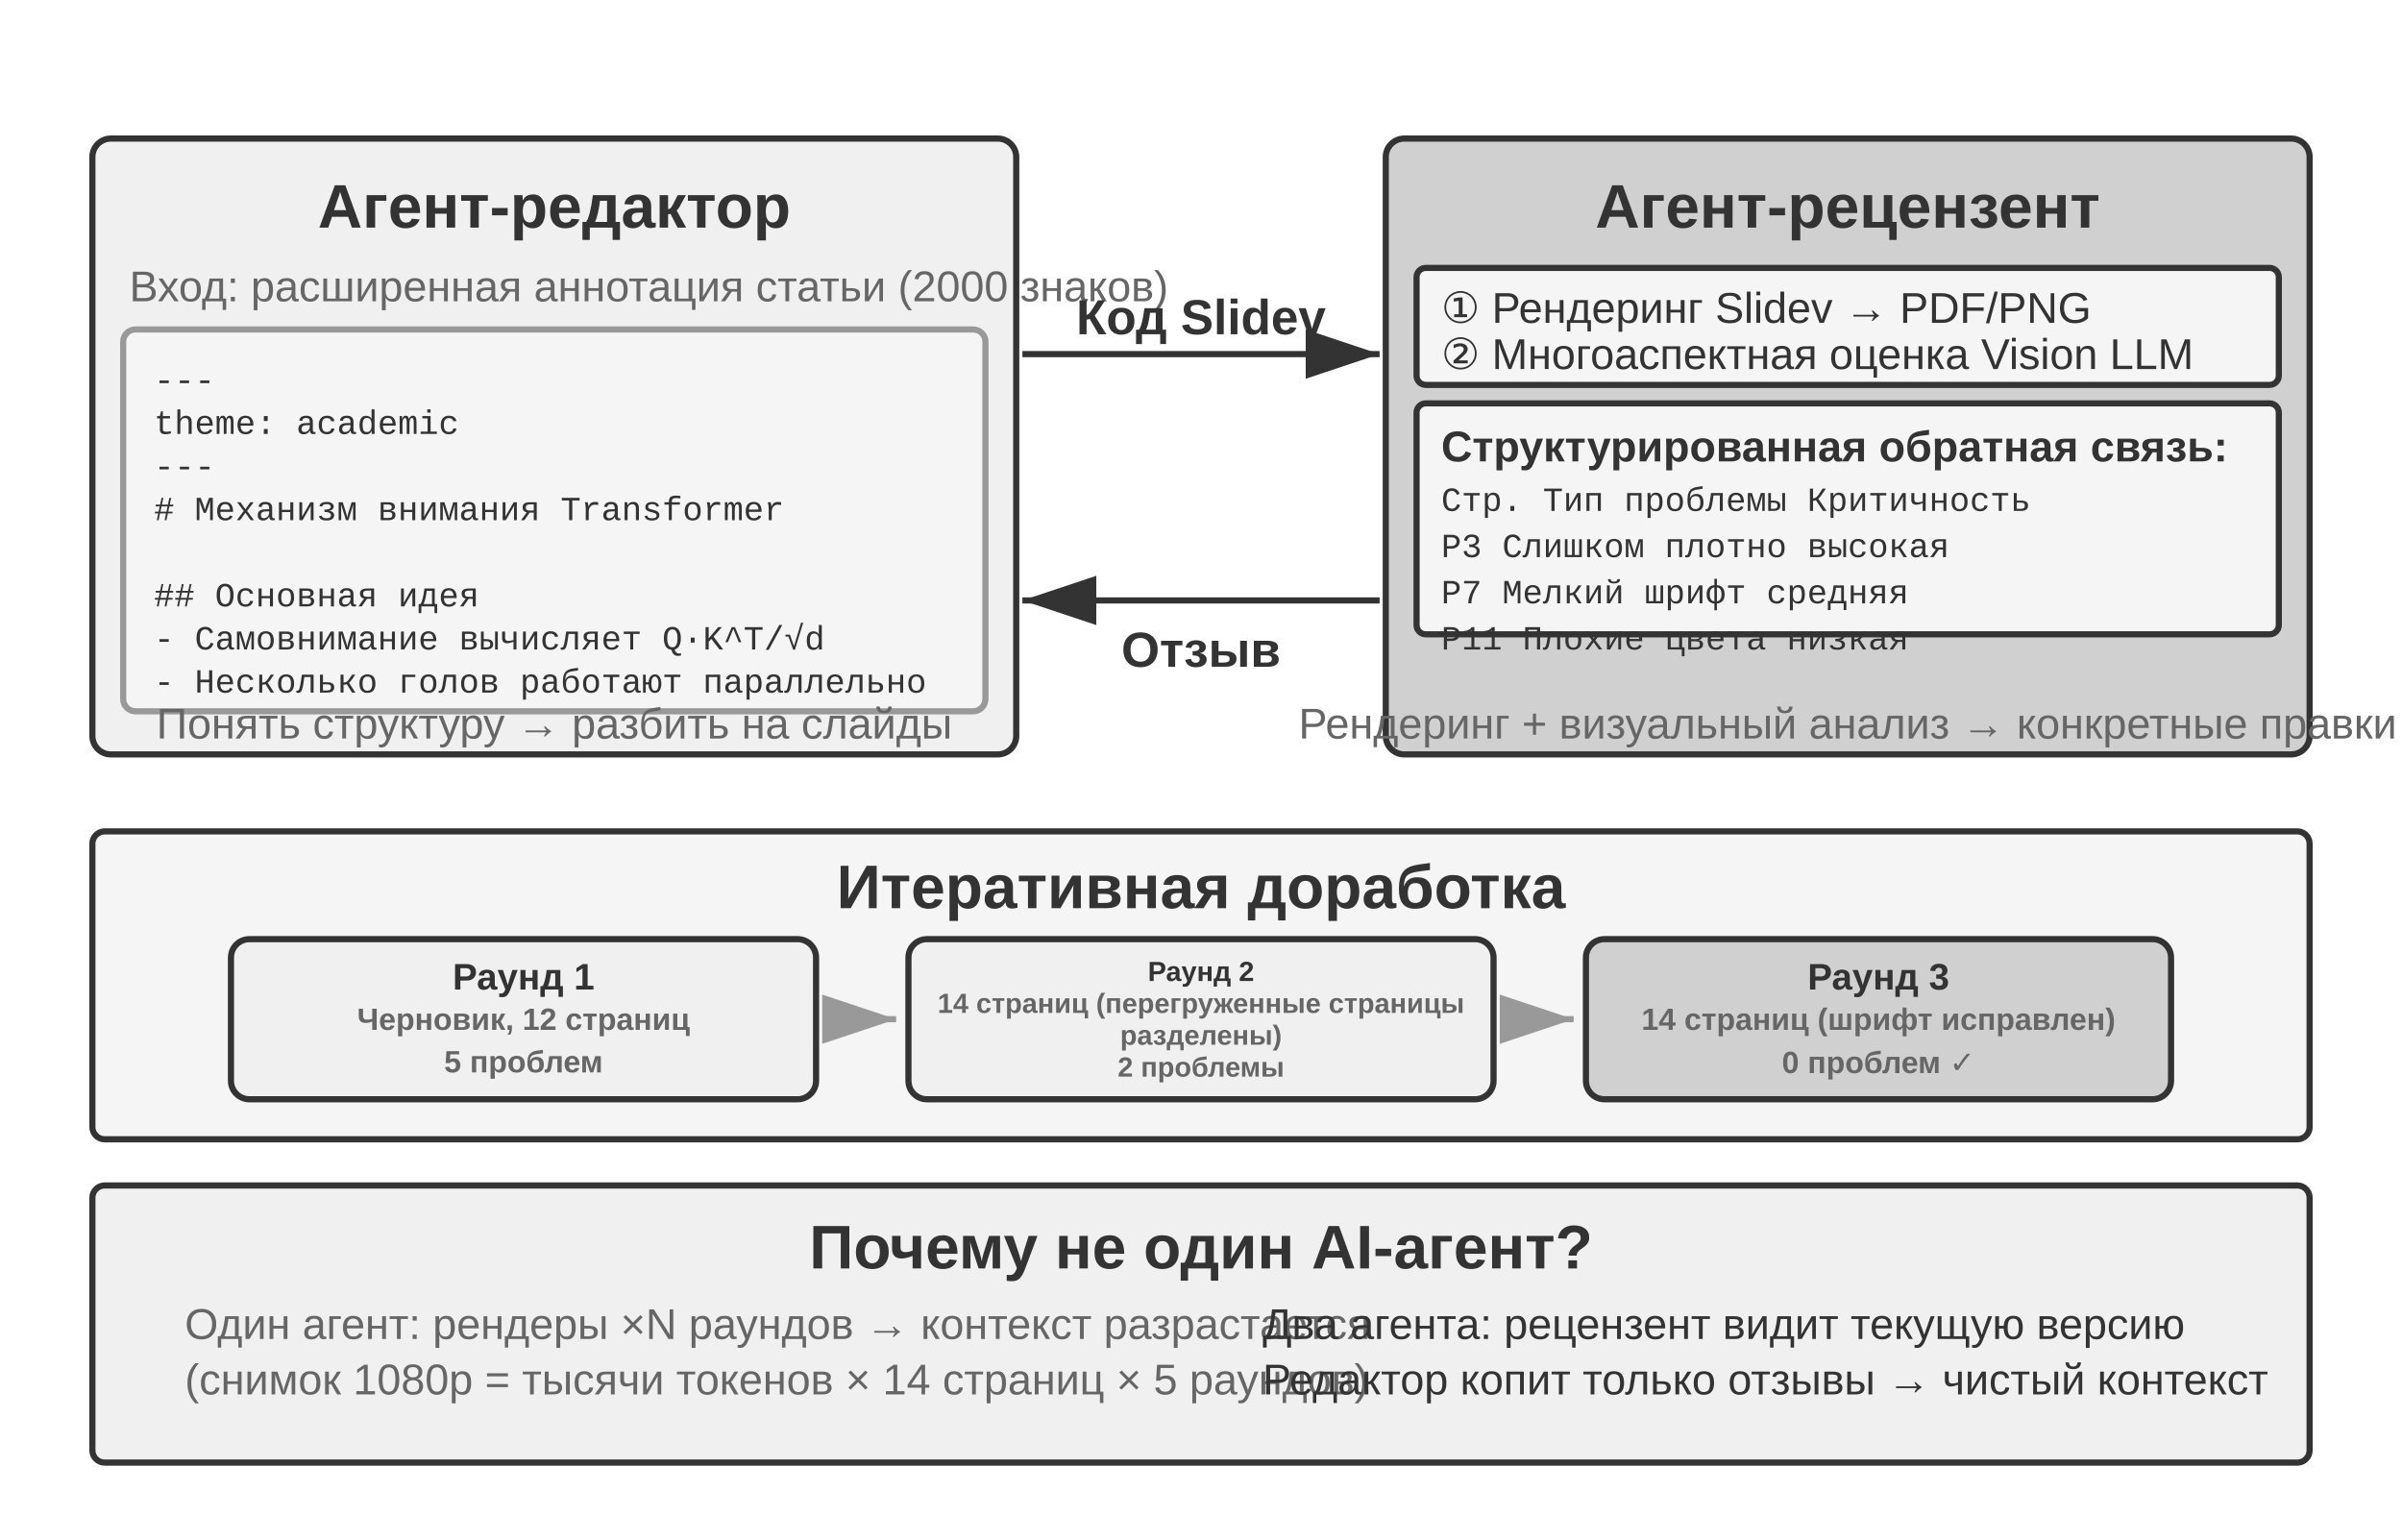
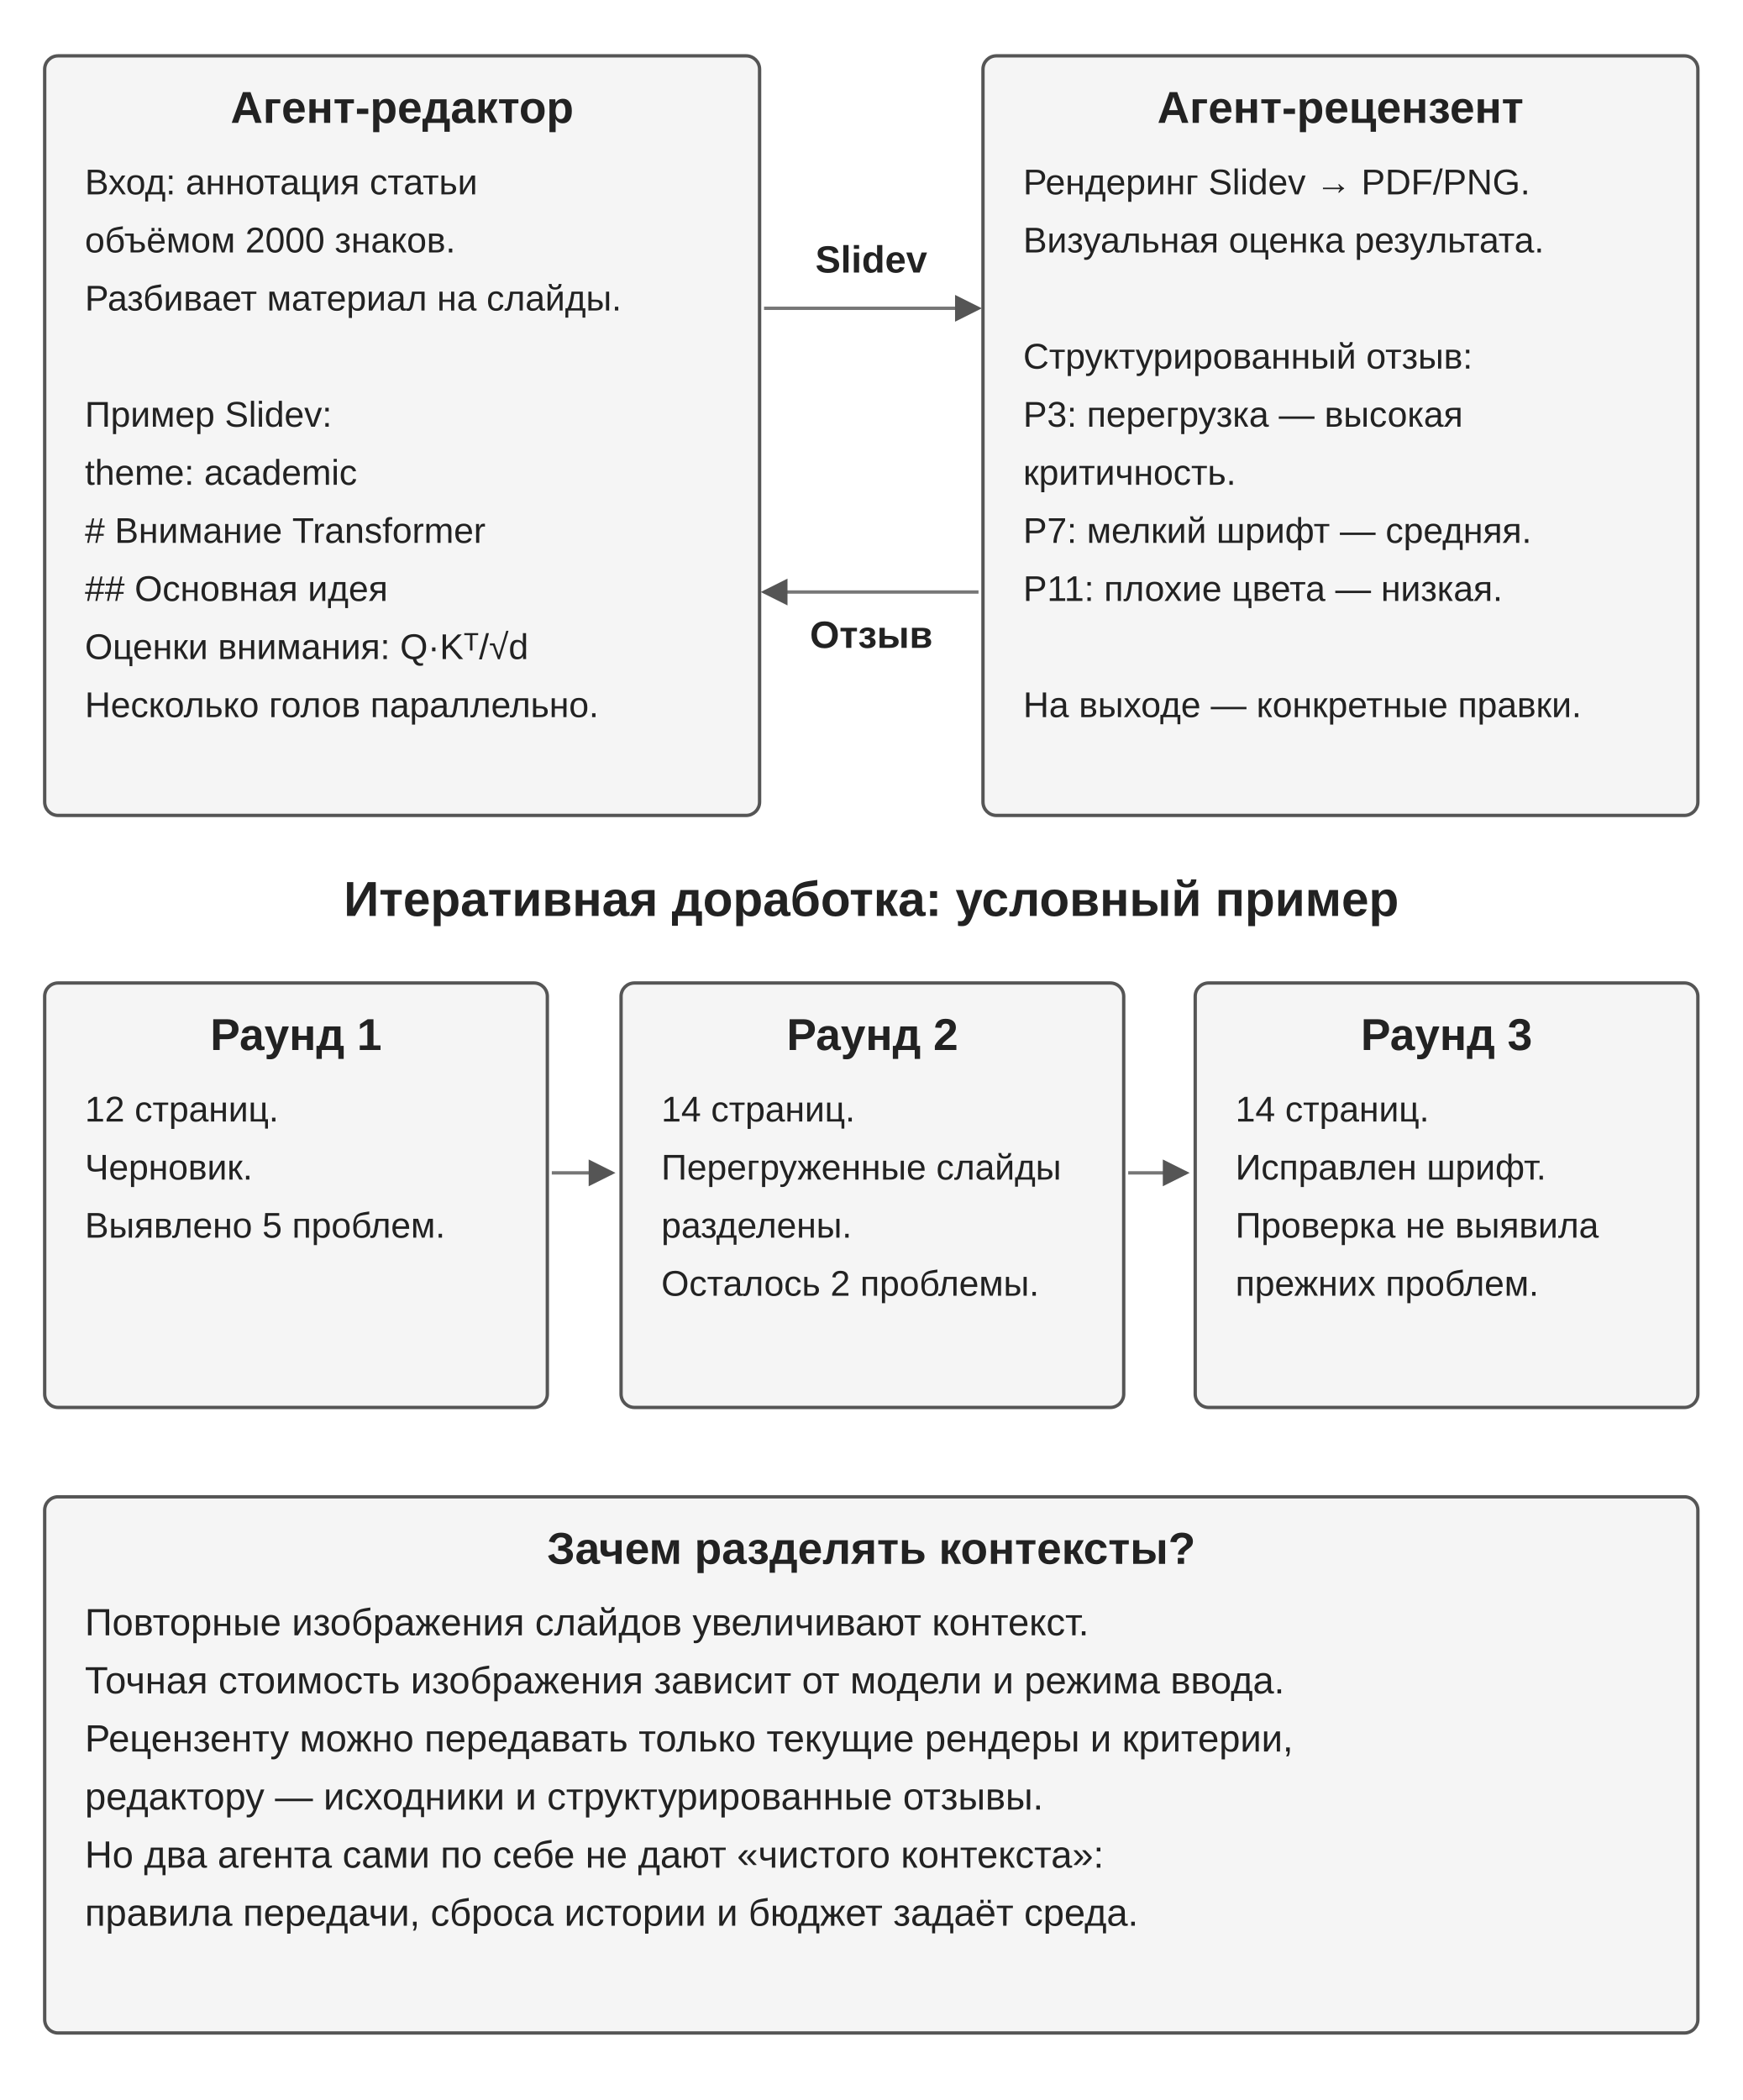
- <svg xmlns="http://www.w3.org/2000/svg" viewBox="0 20 780 500" width="780" height="500" style="background:#ffffff">
+ <svg xmlns="http://www.w3.org/2000/svg" viewBox="0 0 780 940" width="780" height="940" style="background:#fff">
  <defs>
-     <marker id="ah" markerWidth="12" markerHeight="8" refX="12" refY="4" orient="auto">
-       <polygon points="0 0, 12 4, 0 8" fill="#333333" />
-     </marker>
-     <marker id="ah-light" markerWidth="12" markerHeight="8" refX="12" refY="4" orient="auto">
-       <polygon points="0 0, 12 4, 0 8" fill="#999999" />
+     <marker id="arrow" markerWidth="8" markerHeight="8" refX="7" refY="4" orient="auto">
+       <path d="M0 0 L8 4 L0 8Z" fill="#555" />
    </marker>
  </defs>
-   <rect x="30" y="65" width="300" height="200" rx="6" fill="#f0f0f0" stroke="#333333" stroke-width="2" />
-   <text x="180" y="87" font-family="Arial, 'Helvetica Neue', Helvetica, 'PingFang SC', 'Microsoft YaHei', sans-serif" font-size="20" fill="#333333" text-anchor="middle" dominant-baseline="central" font-weight="bold">Агент-редактор</text>
-   <text x="42" y="113" font-family="Arial, 'Helvetica Neue', Helvetica, 'PingFang SC', 'Microsoft YaHei', sans-serif" font-size="14" fill="#666666" text-anchor="start" dominant-baseline="central" font-weight="normal" textLength="300.0" lengthAdjust="spacingAndGlyphs">Вход: расширенная аннотация статьи (2000 знаков)</text>
-   <rect x="40" y="127" width="280" height="124" rx="4" fill="#f5f5f5" stroke="#999999" stroke-width="2" />
-   <text x="50" y="144.0" font-family="'Courier New', Courier, monospace" font-size="11" fill="#333333" text-anchor="start" dominant-baseline="central">---</text>
-   <text x="50" y="158.0" font-family="'Courier New', Courier, monospace" font-size="11" fill="#333333" text-anchor="start" dominant-baseline="central">theme: academic</text>
-   <text x="50" y="172.0" font-family="'Courier New', Courier, monospace" font-size="11" fill="#333333" text-anchor="start" dominant-baseline="central">---</text>
-   <text x="50" y="186.0" font-family="'Courier New', Courier, monospace" font-size="11" fill="#333333" text-anchor="start" dominant-baseline="central"># Механизм внимания Transformer</text>
-   <text x="50" y="200.0" font-family="'Courier New', Courier, monospace" font-size="11" fill="#333333" text-anchor="start" dominant-baseline="central" />
-   <text x="50" y="214.0" font-family="'Courier New', Courier, monospace" font-size="11" fill="#333333" text-anchor="start" dominant-baseline="central">## Основная идея</text>
-   <text x="50" y="228.0" font-family="'Courier New', Courier, monospace" font-size="11" fill="#333333" text-anchor="start" dominant-baseline="central">- Самовнимание вычисляет Q·K^T/√d</text>
-   <text x="50" y="242.0" font-family="'Courier New', Courier, monospace" font-size="11" fill="#333333" text-anchor="start" dominant-baseline="central">- Несколько голов работают параллельно</text>
-   <text x="180" y="255" font-family="Arial, 'Helvetica Neue', Helvetica, 'PingFang SC', 'Microsoft YaHei', sans-serif" font-size="14" fill="#666666" text-anchor="middle" dominant-baseline="central" font-weight="normal" textLength="288.0" lengthAdjust="spacingAndGlyphs">Понять структуру → разбить на слайды</text>
-   <rect x="450" y="65" width="300" height="200" rx="6" fill="#d0d0d0" stroke="#333333" stroke-width="2" />
-   <text x="600" y="87" font-family="Arial, 'Helvetica Neue', Helvetica, 'PingFang SC', 'Microsoft YaHei', sans-serif" font-size="20" fill="#333333" text-anchor="middle" dominant-baseline="central" font-weight="bold">Агент-рецензент</text>
-   <rect x="460" y="107" width="280" height="38" rx="3" fill="#f5f5f5" stroke="#333333" stroke-width="2" />
-   <text x="468" y="120" font-family="Arial, 'Helvetica Neue', Helvetica, 'PingFang SC', 'Microsoft YaHei', sans-serif" font-size="14" fill="#333333" text-anchor="start" dominant-baseline="central" font-weight="normal">① Рендеринг Slidev → PDF/PNG</text>
-   <text x="468" y="135" font-family="Arial, 'Helvetica Neue', Helvetica, 'PingFang SC', 'Microsoft YaHei', sans-serif" font-size="14" fill="#333333" text-anchor="start" dominant-baseline="central" font-weight="normal" textLength="266.0" lengthAdjust="spacingAndGlyphs">② Многоаспектная оценка Vision LLM</text>
-   <rect x="460" y="151" width="280" height="75" rx="3" fill="#f5f5f5" stroke="#333333" stroke-width="2" />
-   <text x="468" y="165" font-family="Arial, 'Helvetica Neue', Helvetica, 'PingFang SC', 'Microsoft YaHei', sans-serif" font-size="14" fill="#333333" text-anchor="start" dominant-baseline="central" font-weight="bold" textLength="266.0" lengthAdjust="spacingAndGlyphs">Структурированная обратная связь:</text>
-   <text x="468" y="183" font-family="'Courier New', Courier, monospace" font-size="11" fill="#333333" text-anchor="start" dominant-baseline="central">Стр. Тип проблемы   Критичность</text>
-   <text x="468" y="198" font-family="'Courier New', Courier, monospace" font-size="11" fill="#333333" text-anchor="start" dominant-baseline="central">P3   Слишком плотно высокая</text>
-   <text x="468" y="213" font-family="'Courier New', Courier, monospace" font-size="11" fill="#333333" text-anchor="start" dominant-baseline="central">P7   Мелкий шрифт    средняя</text>
-   <text x="468" y="228" font-family="'Courier New', Courier, monospace" font-size="11" fill="#333333" text-anchor="start" dominant-baseline="central">P11  Плохие цвета    низкая</text>
-   <text x="600" y="255" font-family="Arial, 'Helvetica Neue', Helvetica, 'PingFang SC', 'Microsoft YaHei', sans-serif" font-size="14" fill="#666666" text-anchor="middle" dominant-baseline="central" font-weight="normal" textLength="288.0" lengthAdjust="spacingAndGlyphs">Рендеринг + визуальный анализ → конкретные правки</text>
-   <line x1="332" y1="135" x2="448" y2="135" stroke="#333333" stroke-width="2" marker-end="url(#ah)" />
-   <text x="390.0" y="123" font-family="Arial, 'Helvetica Neue', Helvetica, 'PingFang SC', 'Microsoft YaHei', sans-serif" font-size="16" fill="#333333" text-anchor="middle" dominant-baseline="central" font-weight="bold">Код Slidev</text>
-   <line x1="448" y1="215" x2="332" y2="215" stroke="#333333" stroke-width="2" marker-end="url(#ah)" />
-   <text x="390.0" y="231" font-family="Arial, 'Helvetica Neue', Helvetica, 'PingFang SC', 'Microsoft YaHei', sans-serif" font-size="16" fill="#333333" text-anchor="middle" dominant-baseline="central" font-weight="bold">Отзыв</text>
-   <rect x="30" y="290" width="720" height="100" rx="4" fill="#f5f5f5" stroke="#333333" stroke-width="2" />
-   <text x="390" y="308" font-family="Arial, 'Helvetica Neue', Helvetica, 'PingFang SC', 'Microsoft YaHei', sans-serif" font-size="20" fill="#333333" text-anchor="middle" dominant-baseline="central" font-weight="bold">Итеративная доработка</text>
-   <rect x="75" y="325" width="190" height="52" rx="6" fill="#f0f0f0" stroke="#333333" stroke-width="2" />
-   <text x="170.0" y="337.2" font-family="Arial, 'Helvetica Neue', Helvetica, 'PingFang SC', 'Microsoft YaHei', sans-serif" font-size="12.0" fill="#333333" text-anchor="middle" dominant-baseline="central" font-weight="bold">Раунд 1</text>
-   <text x="170.0" y="351.0" font-family="Arial, 'Helvetica Neue', Helvetica, 'PingFang SC', 'Microsoft YaHei', sans-serif" font-size="10.0" fill="#666666" text-anchor="middle" dominant-baseline="central" font-weight="bold">Черновик, 12 страниц</text>
-   <text x="170.0" y="364.8" font-family="Arial, 'Helvetica Neue', Helvetica, 'PingFang SC', 'Microsoft YaHei', sans-serif" font-size="10.0" fill="#666666" text-anchor="middle" dominant-baseline="central" font-weight="bold">5 проблем</text>
-   <line x1="269" y1="351" x2="291" y2="351" stroke="#999999" stroke-width="2" marker-end="url(#ah-light)" />
-   <rect x="295" y="325" width="190" height="52" rx="6" fill="#f0f0f0" stroke="#333333" stroke-width="2" />
-   <text x="390.0" y="335.475" font-family="Arial, 'Helvetica Neue', Helvetica, 'PingFang SC', 'Microsoft YaHei', sans-serif" font-size="9.0" fill="#333333" text-anchor="middle" dominant-baseline="central" font-weight="bold">Раунд 2</text>
-   <text x="390.0" y="345.825" font-family="Arial, 'Helvetica Neue', Helvetica, 'PingFang SC', 'Microsoft YaHei', sans-serif" font-size="9.0" fill="#666666" text-anchor="middle" dominant-baseline="central" font-weight="bold">14 страниц (перегруженные страницы</text>
-   <text x="390.0" y="356.175" font-family="Arial, 'Helvetica Neue', Helvetica, 'PingFang SC', 'Microsoft YaHei', sans-serif" font-size="9.0" fill="#666666" text-anchor="middle" dominant-baseline="central" font-weight="bold">разделены)</text>
-   <text x="390.0" y="366.525" font-family="Arial, 'Helvetica Neue', Helvetica, 'PingFang SC', 'Microsoft YaHei', sans-serif" font-size="9.0" fill="#666666" text-anchor="middle" dominant-baseline="central" font-weight="bold">2 проблемы</text>
-   <line x1="489" y1="351" x2="511" y2="351" stroke="#999999" stroke-width="2" marker-end="url(#ah-light)" />
-   <rect x="515" y="325" width="190" height="52" rx="6" fill="#d0d0d0" stroke="#333333" stroke-width="2" />
-   <text x="610.0" y="337.2" font-family="Arial, 'Helvetica Neue', Helvetica, 'PingFang SC', 'Microsoft YaHei', sans-serif" font-size="12.0" fill="#333333" text-anchor="middle" dominant-baseline="central" font-weight="bold">Раунд 3</text>
-   <text x="610.0" y="351.0" font-family="Arial, 'Helvetica Neue', Helvetica, 'PingFang SC', 'Microsoft YaHei', sans-serif" font-size="10.0" fill="#666666" text-anchor="middle" dominant-baseline="central" font-weight="bold">14 страниц (шрифт исправлен)</text>
-   <text x="610.0" y="364.8" font-family="Arial, 'Helvetica Neue', Helvetica, 'PingFang SC', 'Microsoft YaHei', sans-serif" font-size="10.0" fill="#666666" text-anchor="middle" dominant-baseline="central" font-weight="bold">0 проблем ✓</text>
-   <rect x="30" y="405" width="720" height="90" rx="4" fill="#f0f0f0" stroke="#333333" stroke-width="2" />
-   <text x="390" y="425" font-family="Arial, 'Helvetica Neue', Helvetica, 'PingFang SC', 'Microsoft YaHei', sans-serif" font-size="20" fill="#333333" text-anchor="middle" dominant-baseline="central" font-weight="bold">Почему не один AI-агент?</text>
-   <text x="60" y="450" font-family="Arial, 'Helvetica Neue', Helvetica, 'PingFang SC', 'Microsoft YaHei', sans-serif" font-size="14" fill="#666666" text-anchor="start" dominant-baseline="central" font-weight="normal" textLength="300.0" lengthAdjust="spacingAndGlyphs">Один агент: рендеры ×N раундов → контекст разрастается</text>
-   <text x="60" y="468" font-family="Arial, 'Helvetica Neue', Helvetica, 'PingFang SC', 'Microsoft YaHei', sans-serif" font-size="14" fill="#666666" text-anchor="start" dominant-baseline="central" font-weight="normal" textLength="300.0" lengthAdjust="spacingAndGlyphs">(снимок 1080p = тысячи токенов × 14 страниц × 5 раундов)</text>
-   <text x="410" y="450" font-family="Arial, 'Helvetica Neue', Helvetica, 'PingFang SC', 'Microsoft YaHei', sans-serif" font-size="14" fill="#333333" text-anchor="start" dominant-baseline="central" font-weight="normal" textLength="320.0" lengthAdjust="spacingAndGlyphs">Два агента: рецензент видит текущую версию</text>
-   <text x="410" y="468" font-family="Arial, 'Helvetica Neue', Helvetica, 'PingFang SC', 'Microsoft YaHei', sans-serif" font-size="14" fill="#333333" text-anchor="start" dominant-baseline="central" font-weight="normal" textLength="320.0" lengthAdjust="spacingAndGlyphs">Редактор копит только отзывы → чистый контекст</text>
+   <g font-family="Arial, Helvetica, sans-serif" fill="#222">
+     <rect x="20" y="25" width="320" height="340" rx="6" fill="#f5f5f5" stroke="#555" stroke-width="1.5" />
+     <text x="180" y="55" font-size="20" font-weight="bold" text-anchor="middle">Агент-редактор</text>
+     <text x="38" y="87" font-size="16" text-anchor="start">Вход: аннотация статьи</text>
+     <text x="38" y="113" font-size="16" text-anchor="start">объёмом 2000 знаков.</text>
+     <text x="38" y="139" font-size="16" text-anchor="start">Разбивает материал на слайды.</text>
+     <text x="38" y="165" font-size="16" text-anchor="start" />
+     <text x="38" y="191" font-size="16" text-anchor="start">Пример Slidev:</text>
+     <text x="38" y="217" font-size="16" text-anchor="start">theme: academic</text>
+     <text x="38" y="243" font-size="16" text-anchor="start"># Внимание Transformer</text>
+     <text x="38" y="269" font-size="16" text-anchor="start">## Основная идея</text>
+     <text x="38" y="295" font-size="16" text-anchor="start">Оценки внимания: Q·Kᵀ/√d</text>
+     <text x="38" y="321" font-size="16" text-anchor="start">Несколько голов параллельно.</text>
+     <rect x="440" y="25" width="320" height="340" rx="6" fill="#f5f5f5" stroke="#555" stroke-width="1.5" />
+     <text x="600" y="55" font-size="20" font-weight="bold" text-anchor="middle">Агент-рецензент</text>
+     <text x="458" y="87" font-size="16" text-anchor="start">Рендеринг Slidev → PDF/PNG.</text>
+     <text x="458" y="113" font-size="16" text-anchor="start">Визуальная оценка результата.</text>
+     <text x="458" y="139" font-size="16" text-anchor="start" />
+     <text x="458" y="165" font-size="16" text-anchor="start">Структурированный отзыв:</text>
+     <text x="458" y="191" font-size="16" text-anchor="start">P3: перегрузка — высокая</text>
+     <text x="458" y="217" font-size="16" text-anchor="start">критичность.</text>
+     <text x="458" y="243" font-size="16" text-anchor="start">P7: мелкий шрифт — средняя.</text>
+     <text x="458" y="269" font-size="16" text-anchor="start">P11: плохие цвета — низкая.</text>
+     <text x="458" y="295" font-size="16" text-anchor="start" />
+     <text x="458" y="321" font-size="16" text-anchor="start">На выходе — конкретные правки.</text>
+     <path d="M342 138 L438 138" fill="none" stroke="#777" stroke-width="1.5" marker-end="url(#arrow)" />
+     <text x="390" y="122" font-size="17" font-weight="bold" text-anchor="middle">Slidev</text>
+     <path d="M438 265 L342 265" fill="none" stroke="#777" stroke-width="1.5" marker-end="url(#arrow)" />
+     <text x="390" y="290" font-size="17" font-weight="bold" text-anchor="middle">Отзыв</text>
+     <text x="390" y="410" font-size="22" font-weight="bold" text-anchor="middle">Итеративная доработка: условный пример</text>
+     <rect x="20" y="440" width="225" height="190" rx="6" fill="#f5f5f5" stroke="#555" stroke-width="1.5" />
+     <text x="132.5" y="470" font-size="20" font-weight="bold" text-anchor="middle">Раунд 1</text>
+     <text x="38" y="502" font-size="16" text-anchor="start">12 страниц.</text>
+     <text x="38" y="528" font-size="16" text-anchor="start">Черновик.</text>
+     <text x="38" y="554" font-size="16" text-anchor="start">Выявлено 5 проблем.</text>
+     <rect x="278" y="440" width="225" height="190" rx="6" fill="#f5f5f5" stroke="#555" stroke-width="1.5" />
+     <text x="390.5" y="470" font-size="20" font-weight="bold" text-anchor="middle">Раунд 2</text>
+     <text x="296" y="502" font-size="16" text-anchor="start">14 страниц.</text>
+     <text x="296" y="528" font-size="16" text-anchor="start">Перегруженные слайды</text>
+     <text x="296" y="554" font-size="16" text-anchor="start">разделены.</text>
+     <text x="296" y="580" font-size="16" text-anchor="start">Осталось 2 проблемы.</text>
+     <rect x="535" y="440" width="225" height="190" rx="6" fill="#f5f5f5" stroke="#555" stroke-width="1.5" />
+     <text x="647.5" y="470" font-size="20" font-weight="bold" text-anchor="middle">Раунд 3</text>
+     <text x="553" y="502" font-size="16" text-anchor="start">14 страниц.</text>
+     <text x="553" y="528" font-size="16" text-anchor="start">Исправлен шрифт.</text>
+     <text x="553" y="554" font-size="16" text-anchor="start">Проверка не выявила</text>
+     <text x="553" y="580" font-size="16" text-anchor="start">прежних проблем.</text>
+     <path d="M247 525 L274 525" fill="none" stroke="#777" stroke-width="1.5" marker-end="url(#arrow)" />
+     <path d="M505 525 L531 525" fill="none" stroke="#777" stroke-width="1.5" marker-end="url(#arrow)" />
+     <rect x="20" y="670" width="740" height="240" rx="6" fill="#f5f5f5" stroke="#555" stroke-width="1.5" />
+     <text x="390" y="700" font-size="20" font-weight="bold" text-anchor="middle">Зачем разделять контексты?</text>
+     <text x="38" y="732" font-size="17" text-anchor="start">Повторные изображения слайдов увеличивают контекст.</text>
+     <text x="38" y="758" font-size="17" text-anchor="start">Точная стоимость изображения зависит от модели и режима ввода.</text>
+     <text x="38" y="784" font-size="17" text-anchor="start">Рецензенту можно передавать только текущие рендеры и критерии,</text>
+     <text x="38" y="810" font-size="17" text-anchor="start">редактору — исходники и структурированные отзывы.</text>
+     <text x="38" y="836" font-size="17" text-anchor="start">Но два агента сами по себе не дают «чистого контекста»:</text>
+     <text x="38" y="862" font-size="17" text-anchor="start">правила передачи, сброса истории и бюджет задаёт среда.</text>
+   </g>
</svg>
